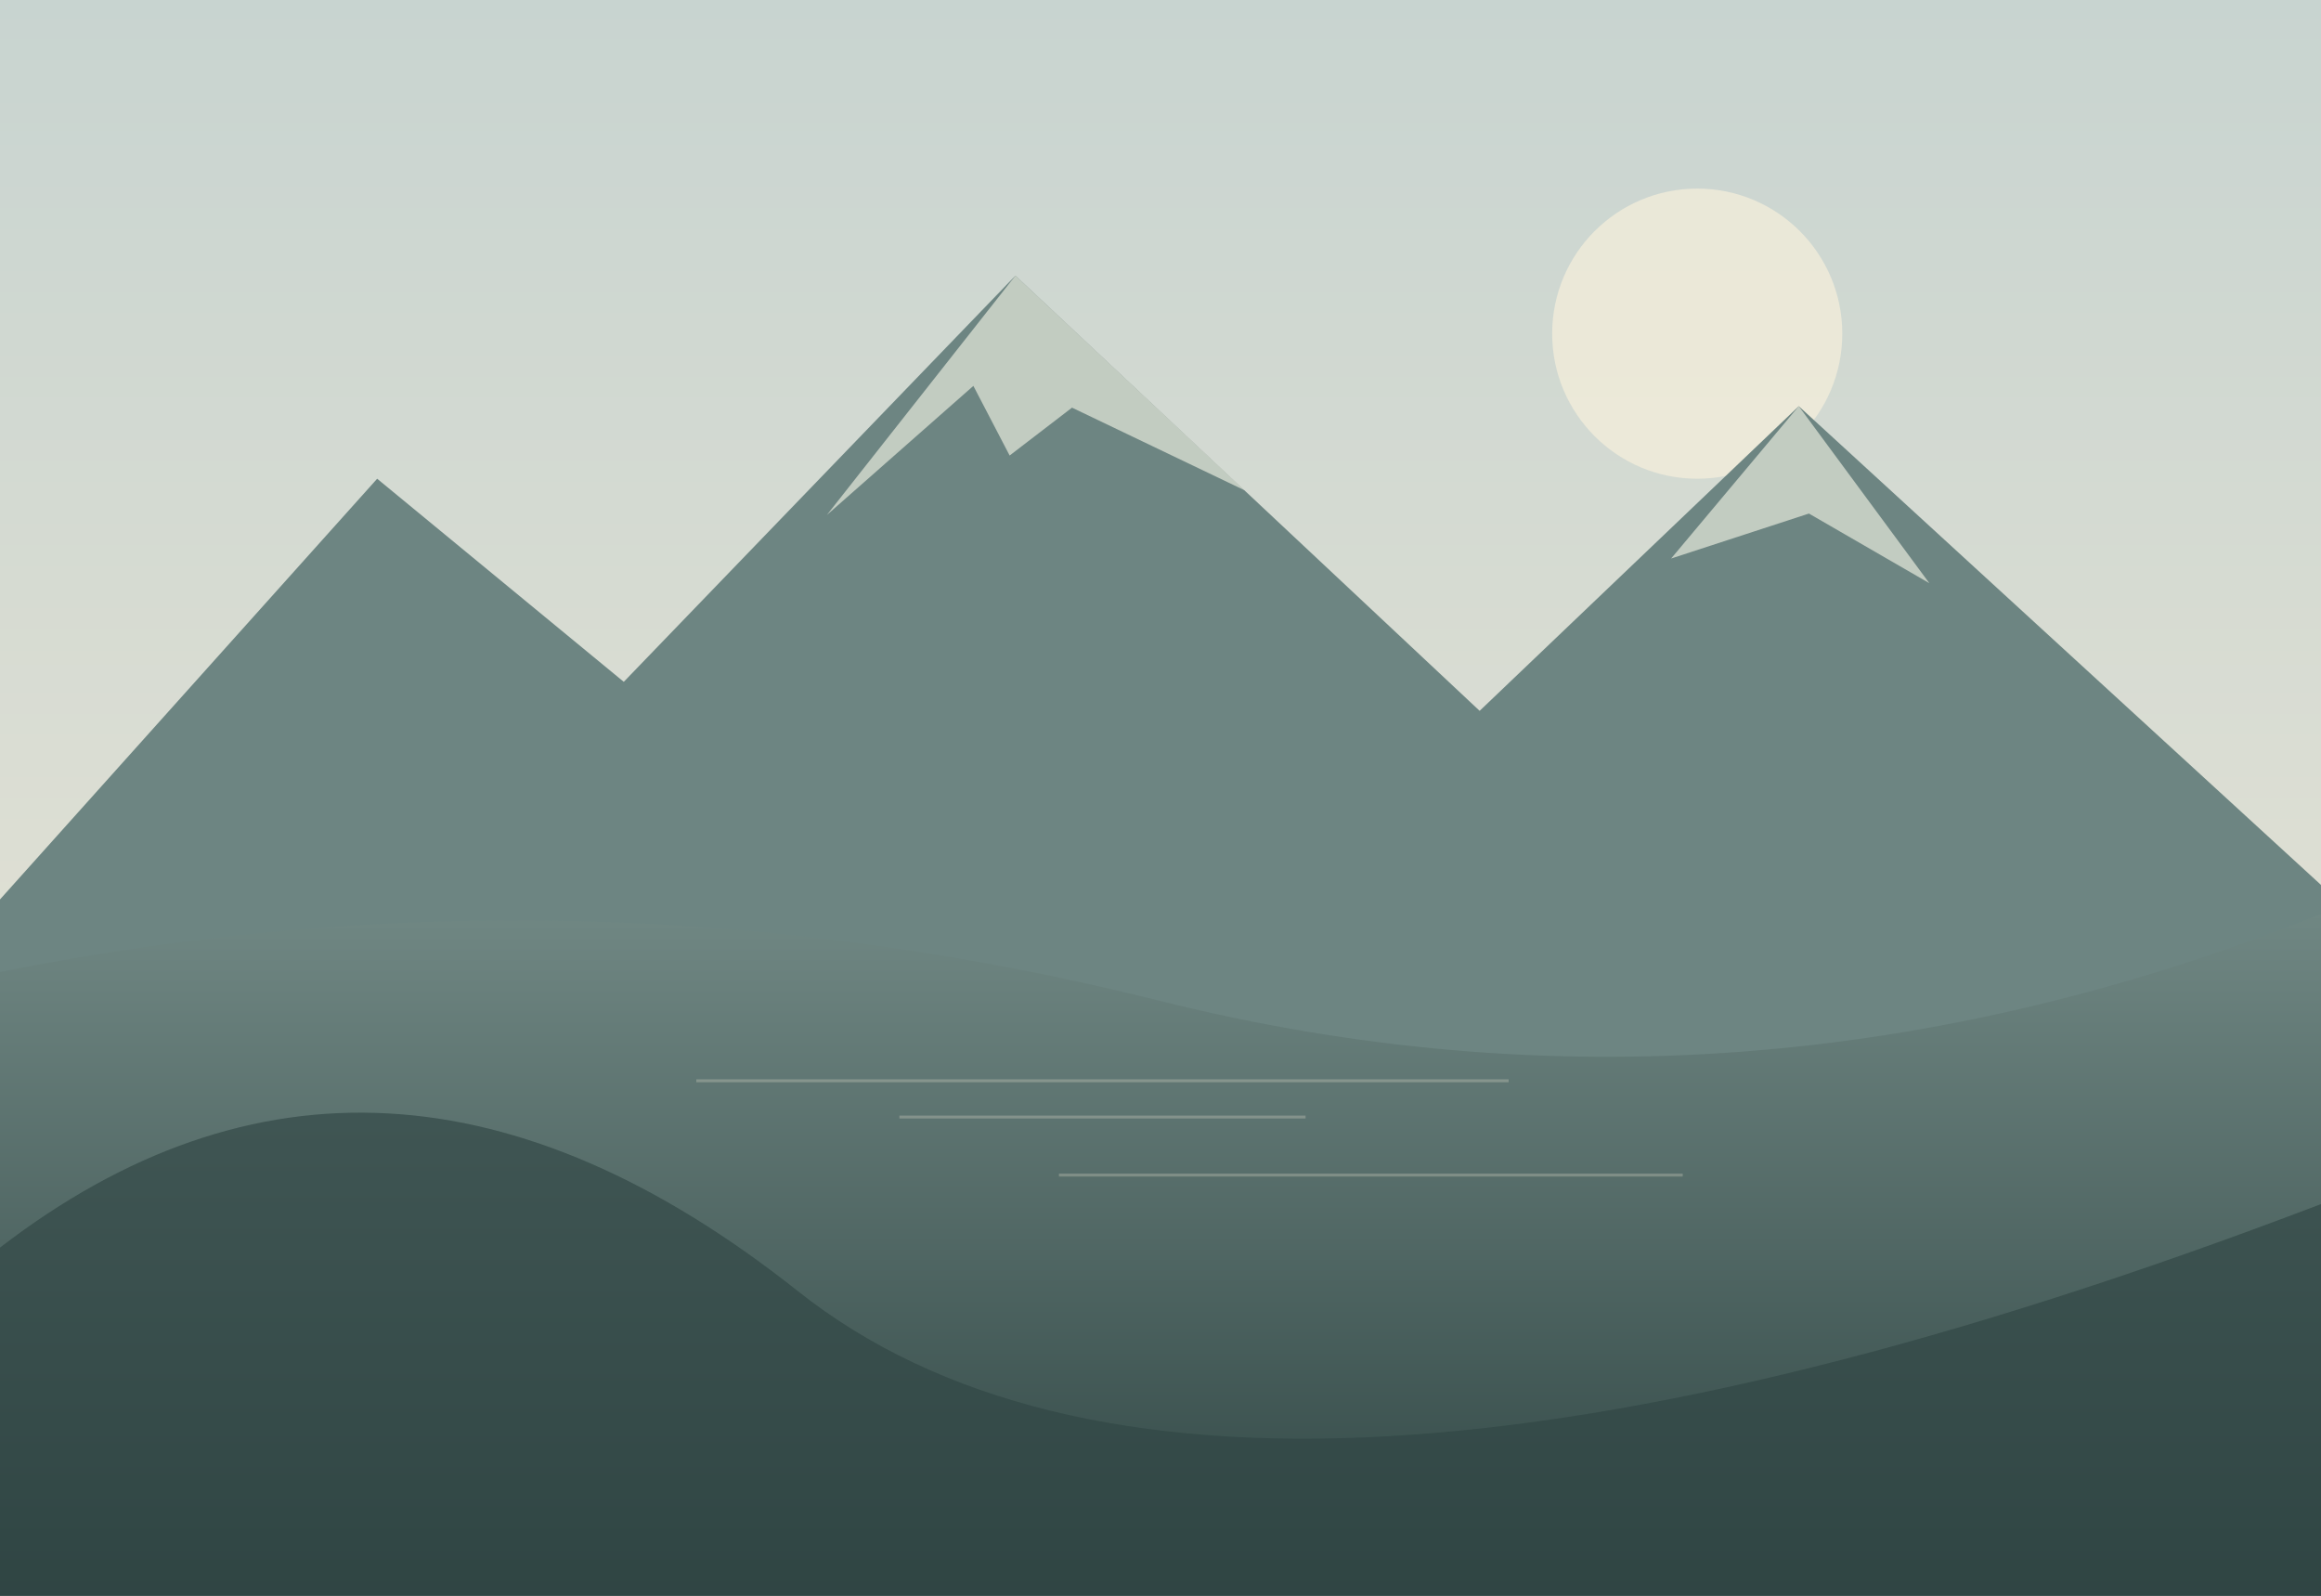
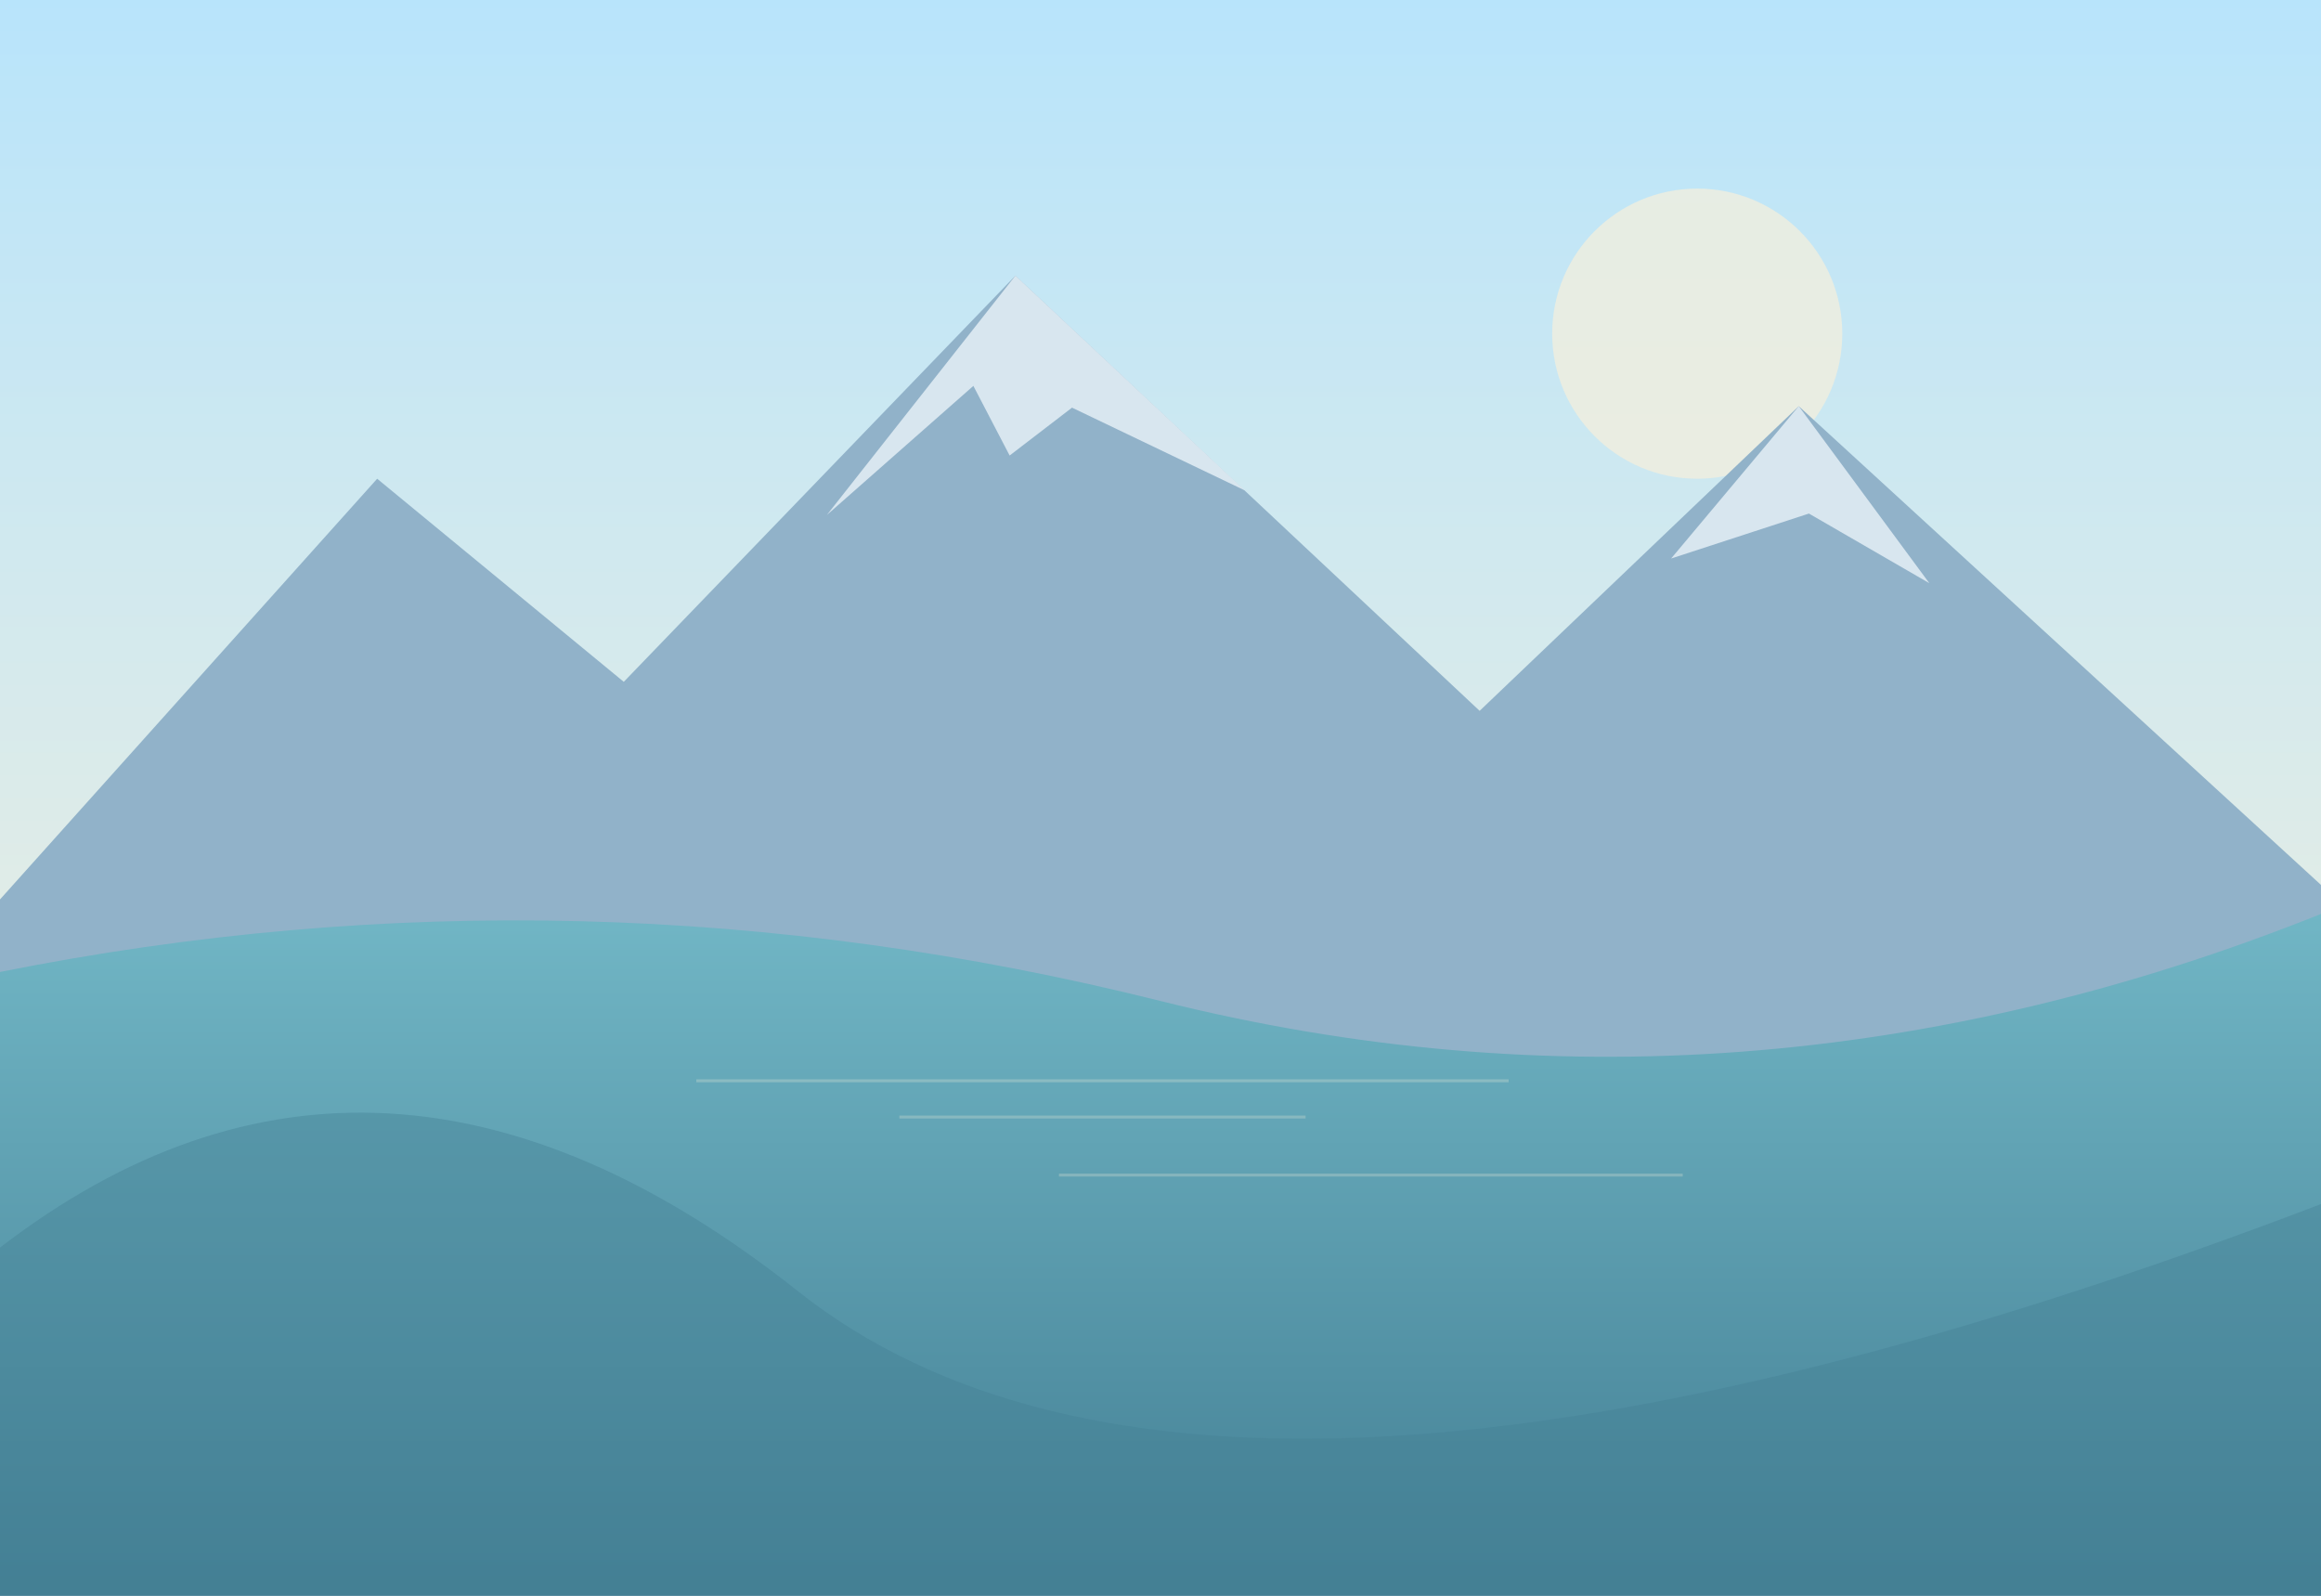
<svg xmlns="http://www.w3.org/2000/svg" width="1600" height="1100" viewBox="0 0 1600 1100">
  <defs>
-     <linearGradient id="s" x2="0" y2="1">
-       <stop stop-color="#c8d4d0" />
-       <stop offset="1" stop-color="#eee7d6" />
+     <linearGradient id="s" x2="0%" y2="100%">
+       <stop stop-color="#b8e4fb" />
+       <stop offset="1" stop-color="#fff2d8" />
    </linearGradient>
-     <linearGradient id="w" x2="0" y2="1">
-       <stop stop-color="#708783" />
-       <stop offset="1" stop-color="#2f4543" />
+     <linearGradient id="w" x2="0%" y2="100%">
+       <stop stop-color="#71b6c5" />
+       <stop offset="1" stop-color="#437f94" />
    </linearGradient>
  </defs>
  <path fill="url(#s)" d="M0 0h1600v1100H0z" />
  <circle cx="1170" cy="230" r="100" fill="#f6efdb" opacity=".7" />
-   <path fill="#6d8582" d="M0 620 260 330 430 470 700 190 1020 490 1240 280 1600 610v490H0z" />
-   <path fill="#e7e9dc" opacity=".7" d="m570 355 130-165 158 148-119-57-43 33-25-48z m582 30 88-105 90 122-83-48z" />
+   <path fill="#91b2c9" d="M0 620 260 330 430 470 700 190 1020 490 1240 280 1600 610v490H0z" />
+   <path fill="#f7fcff" opacity=".7" d="m570 355 130-165 158 148-119-57-43 33-25-48z m582 30 88-105 90 122-83-48z" />
  <path fill="url(#w)" d="M0 670Q400 590 800 690T1600 630v470H0z" />
-   <path fill="#2f4543" opacity=".65" d="M0 860q260-200 550 30T1600 830v270H0z" />
+   <path fill="#437f94" opacity=".4" d="M0 860q260-200 550 30T1600 830v270H0z" />
  <path stroke="#f6efdb" opacity=".25" stroke-width="2" fill="none" d="M480 745h560m-420 25h280m-170 40h430" />
</svg>
